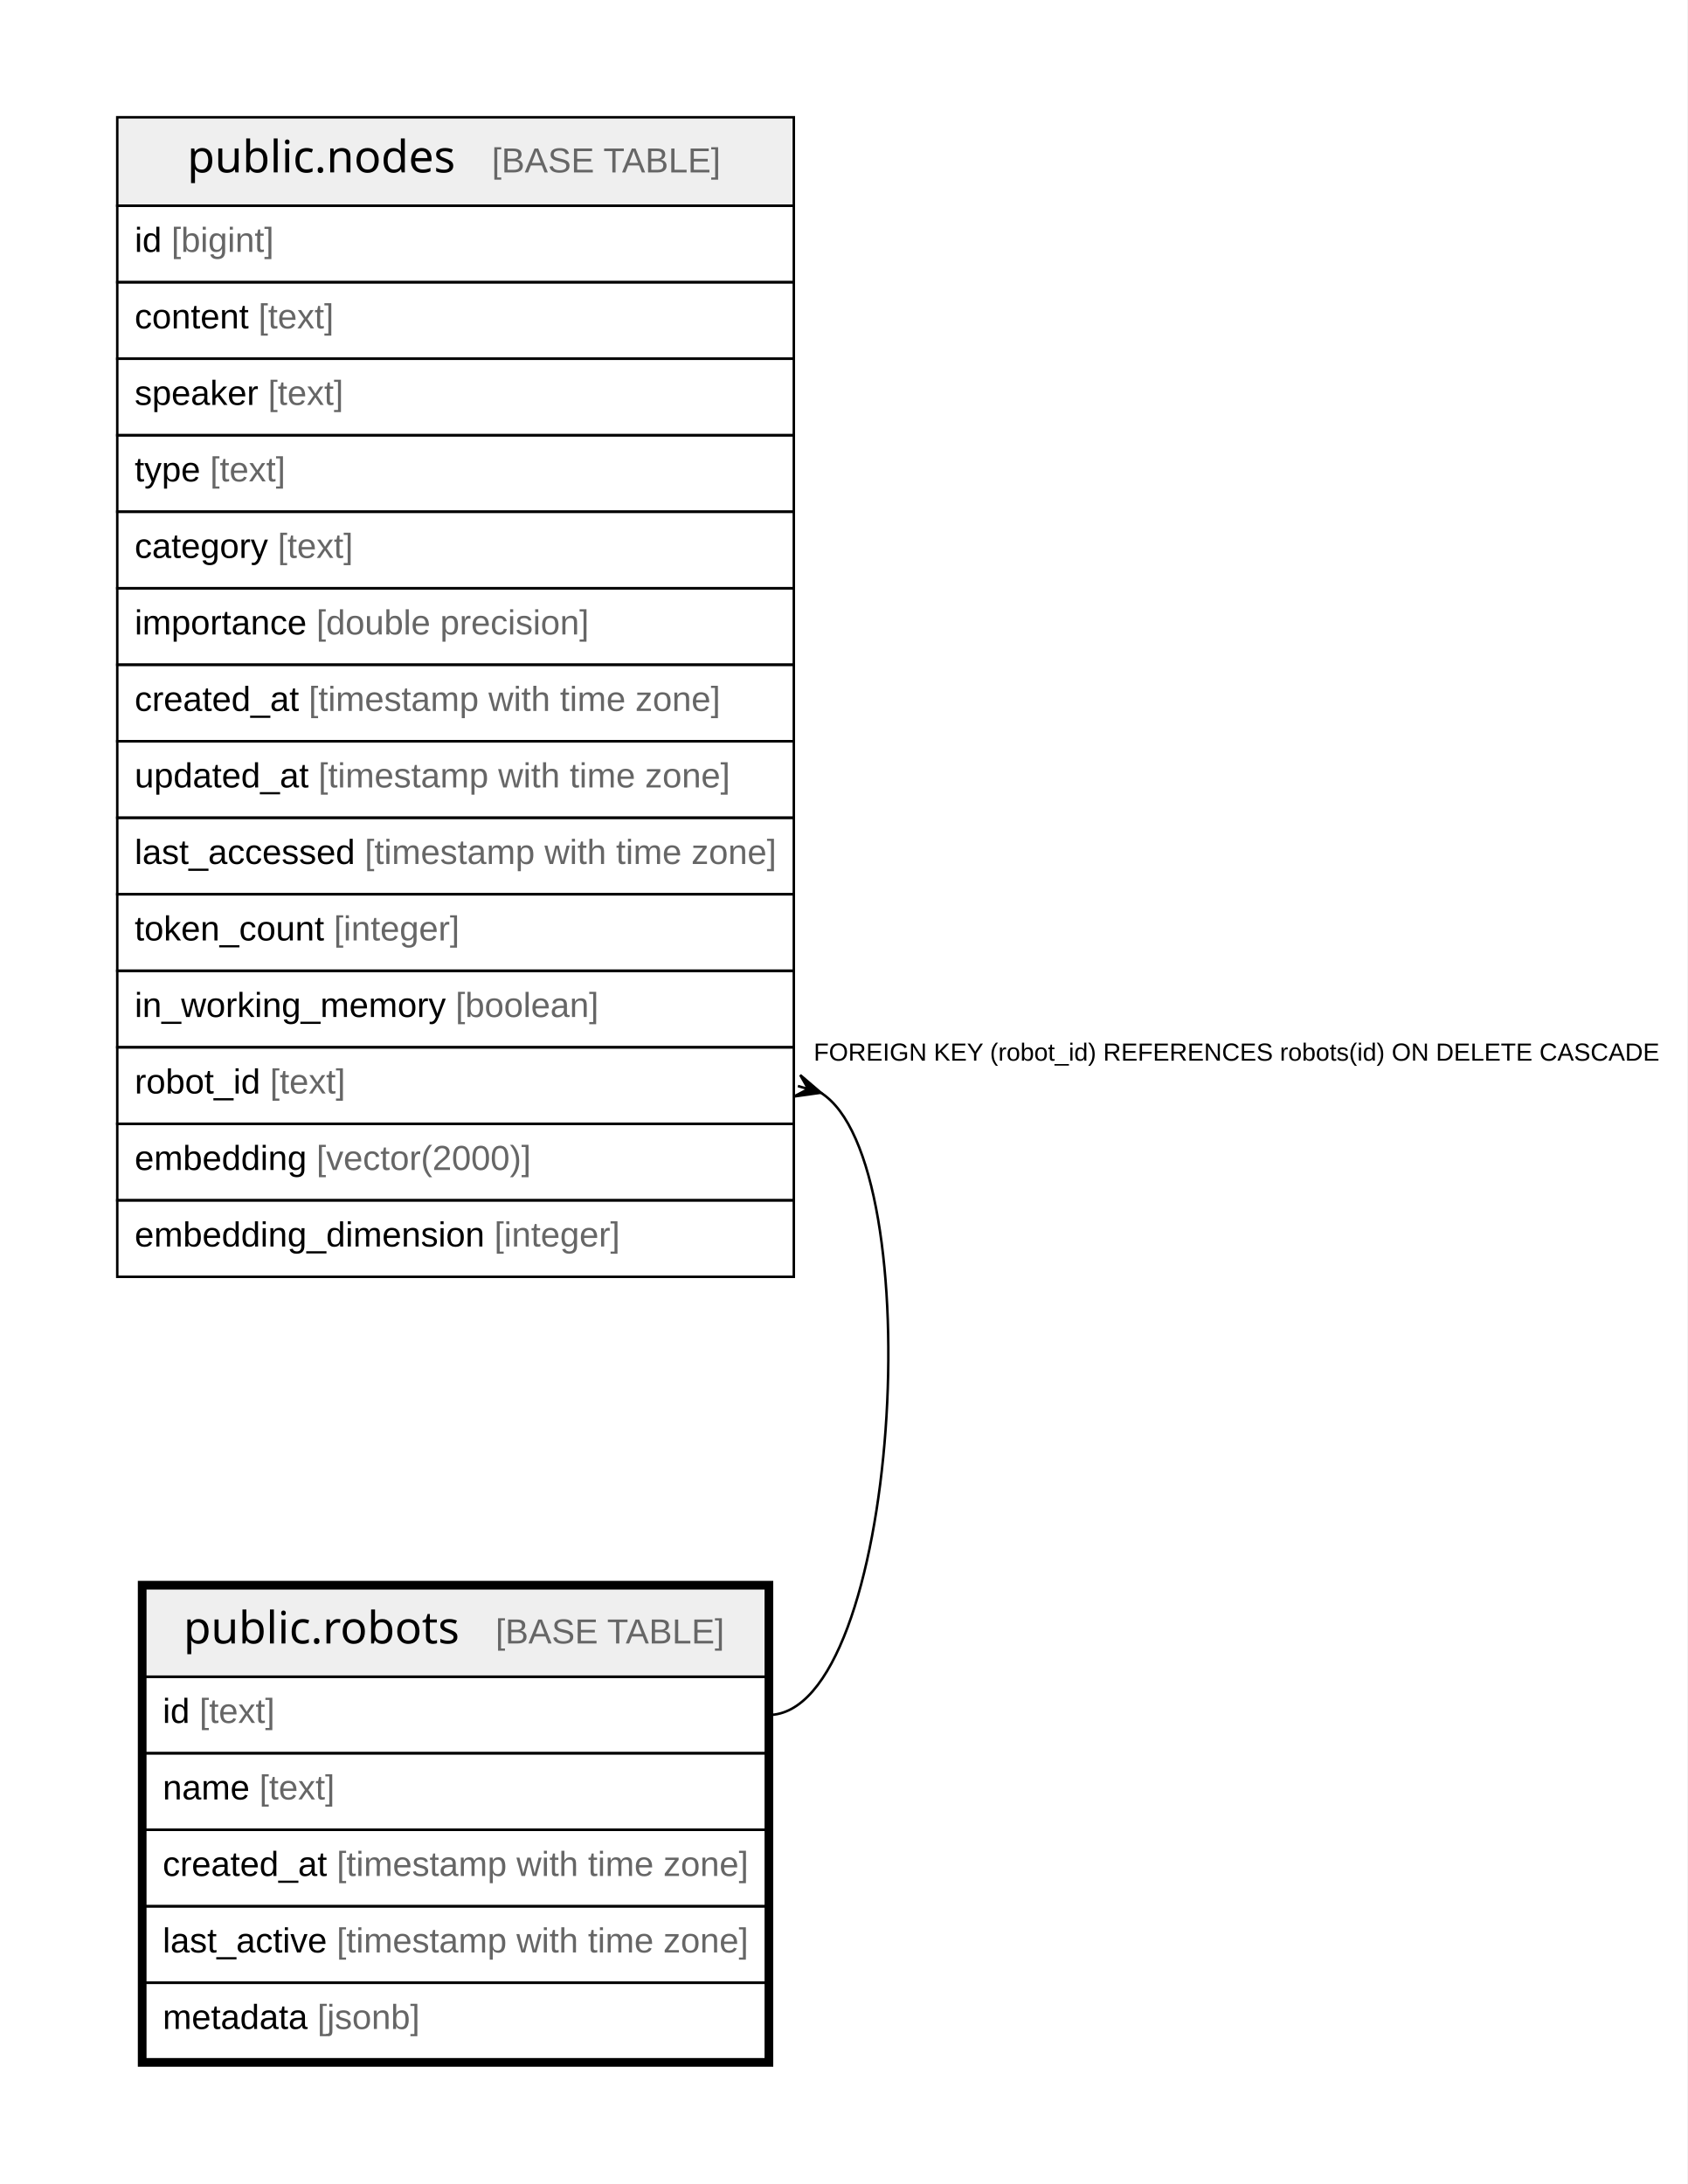
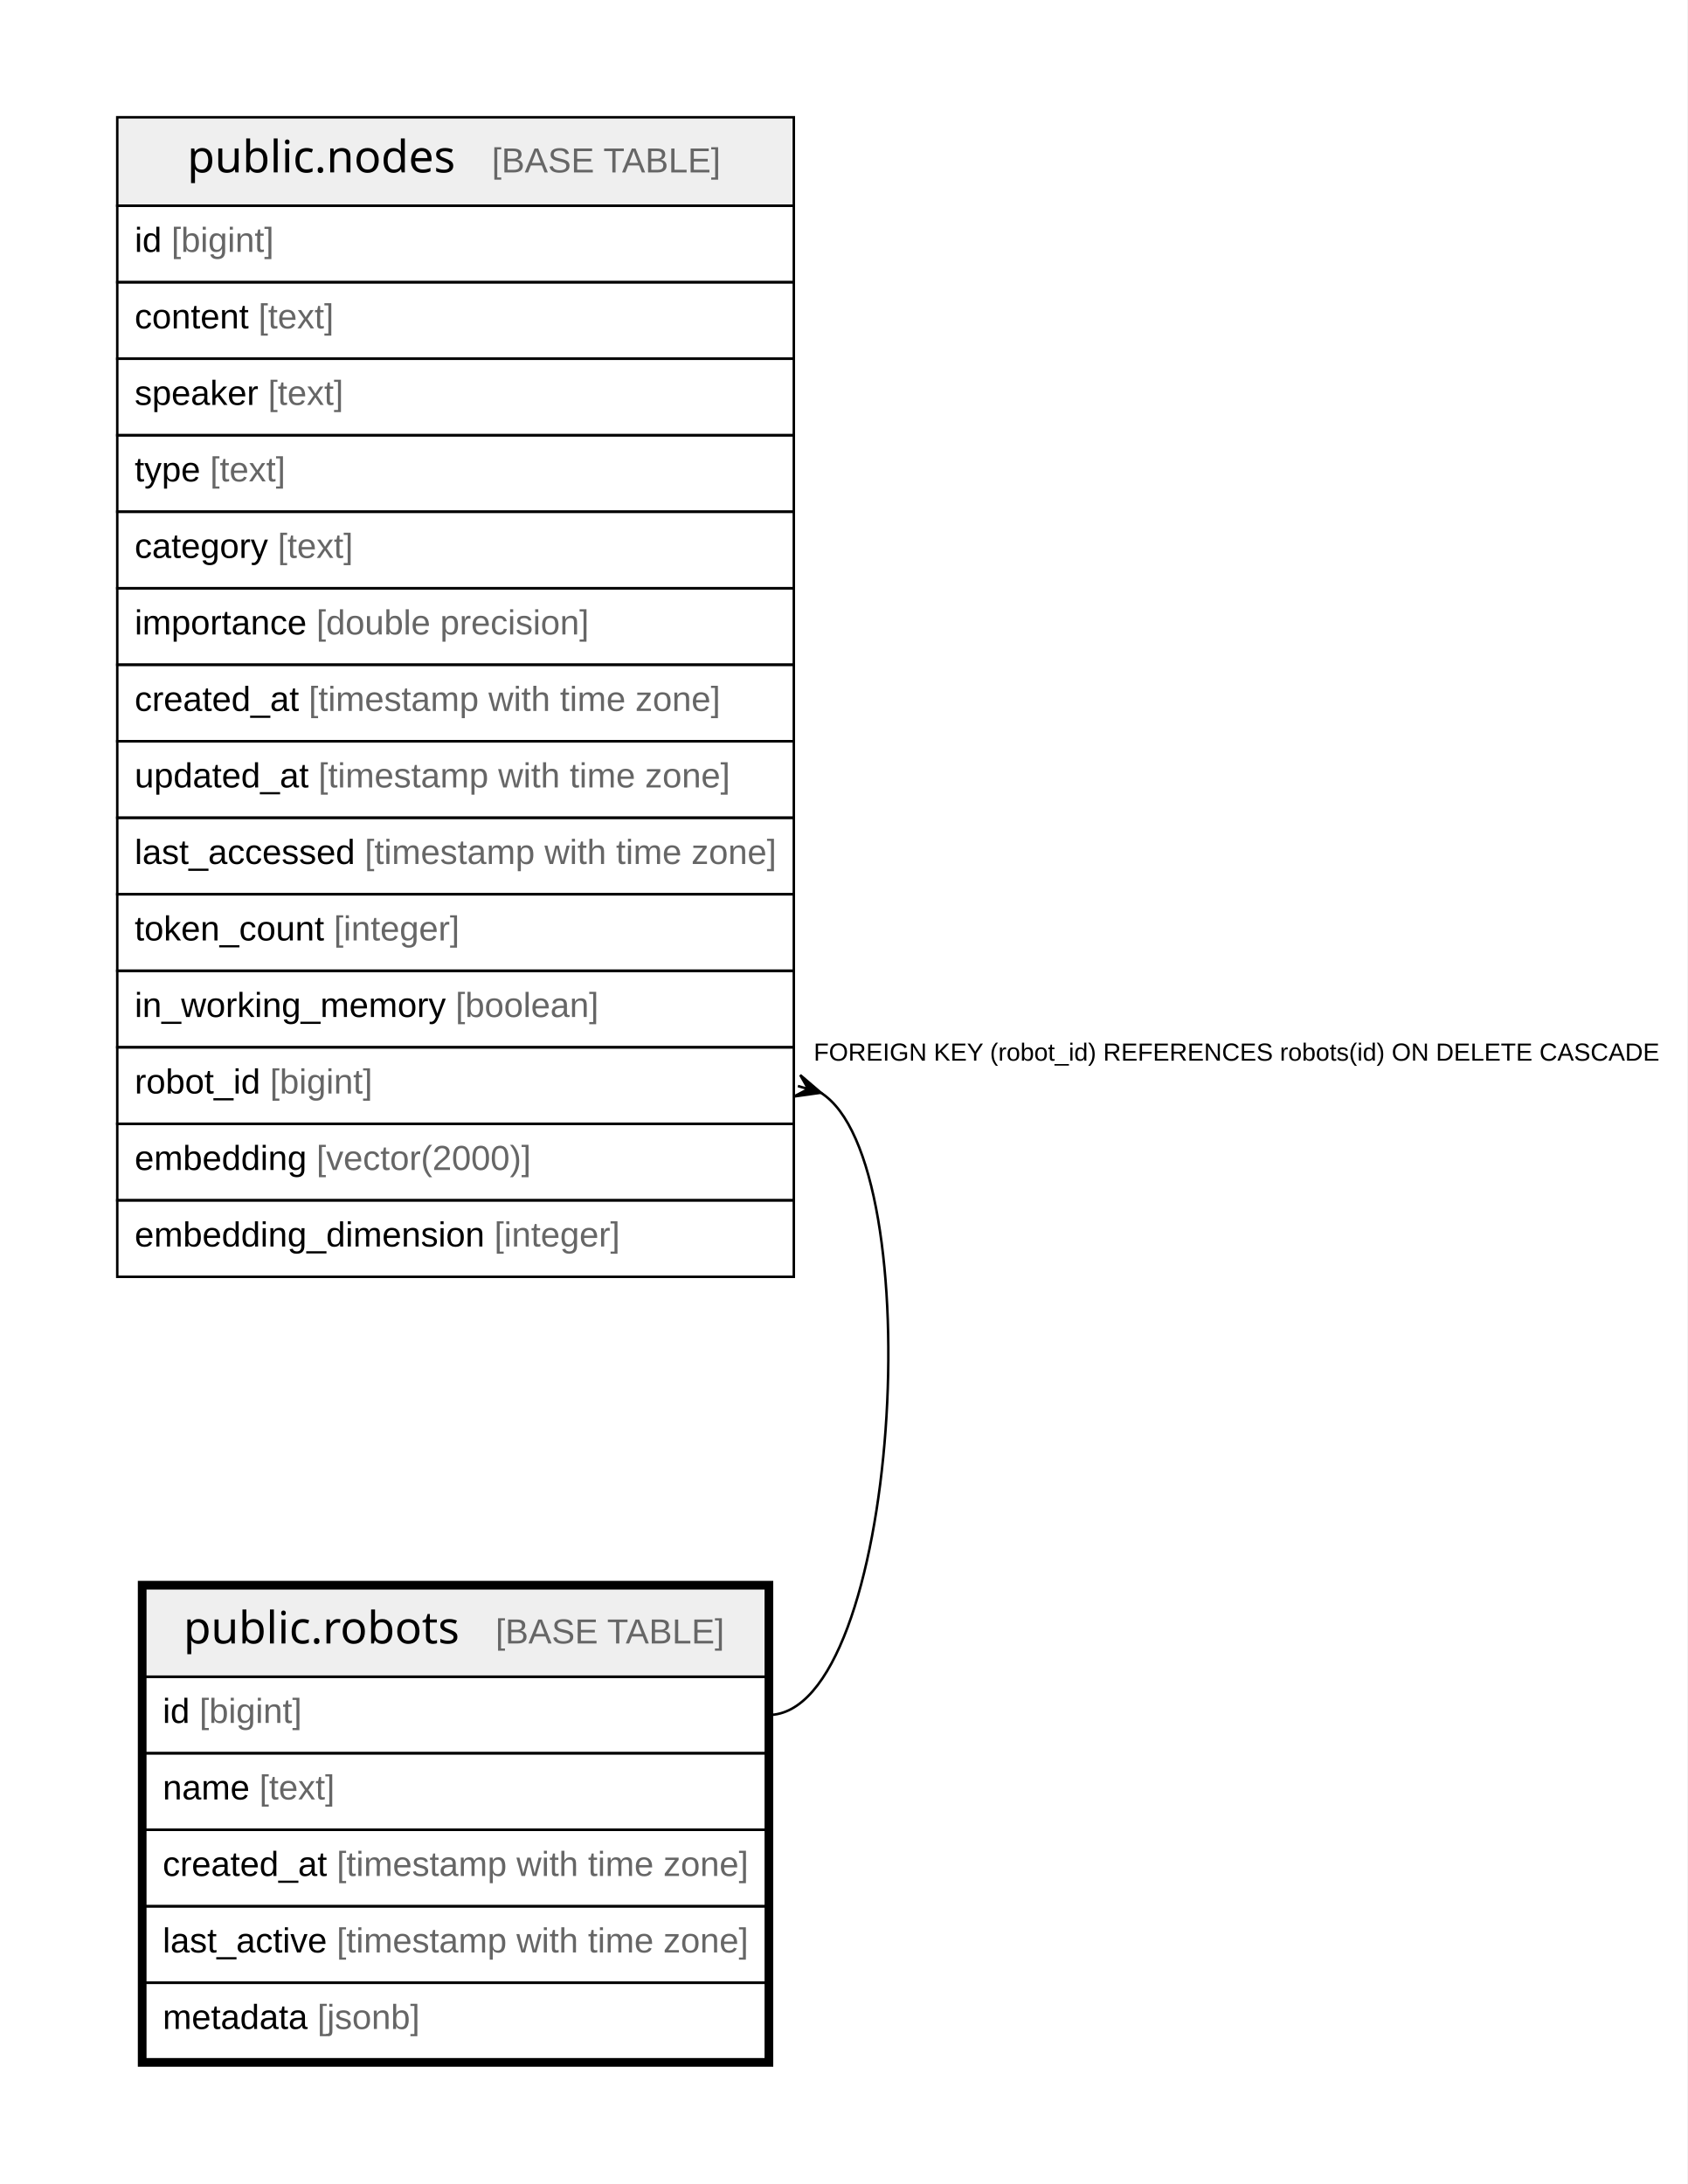
<svg xmlns="http://www.w3.org/2000/svg" width="679pt" height="879pt" viewBox="0.00 0.00 679.17 879.20">
  <g id="graph0" class="graph" transform="scale(1 1) rotate(0) translate(4 875.2)">
    <polygon fill="white" stroke="none" points="-4,4 -4,-875.2 675.17,-875.2 675.17,4 -4,4" />
    <g id="node1" class="node">
      <polygon fill="#efefef" stroke="none" points="54.48,-200.2 54.48,-235.8 304.25,-235.8 304.25,-200.2 54.48,-200.2" />
      <polygon fill="none" stroke="black" points="54.48,-200.2 54.48,-235.8 304.25,-235.8 304.25,-200.2 54.48,-200.2" />
      <text text-anchor="start" x="69.87" y="-213.6" font-family="Arial Bold" font-size="18.00">public.robots</text>
      <text text-anchor="start" x="164.37" y="-213.6" font-family="Arial" font-size="14.00">    </text>
      <text text-anchor="start" x="195.48" y="-213.6" font-family="Arial" font-size="14.00" fill="#666666">[BASE TABLE]</text>
      <polygon fill="none" stroke="black" points="54.48,-169.4 54.48,-200.2 304.25,-200.2 304.25,-169.4 54.48,-169.4" />
      <text text-anchor="start" x="61.48" y="-181.6" font-family="Arial" font-size="14.00">id </text>
-       <text text-anchor="start" x="76.27" y="-181.6" font-family="Arial" font-size="14.00" fill="#666666">[text]</text>
+       <text text-anchor="start" x="76.27" y="-181.6" font-family="Arial" font-size="14.00" fill="#666666">[bigint]</text>
      <polygon fill="none" stroke="black" points="54.48,-138.6 54.48,-169.4 304.25,-169.4 304.25,-138.6 54.48,-138.6" />
      <text text-anchor="start" x="61.48" y="-150.8" font-family="Arial" font-size="14.00">name </text>
      <text text-anchor="start" x="100.39" y="-150.8" font-family="Arial" font-size="14.00" fill="#666666">[text]</text>
      <polygon fill="none" stroke="black" points="54.48,-107.8 54.48,-138.6 304.25,-138.6 304.25,-107.8 54.48,-107.8" />
      <text text-anchor="start" x="61.48" y="-120" font-family="Arial" font-size="14.00">created_at </text>
      <text text-anchor="start" x="131.53" y="-120" font-family="Arial" font-size="14.00" fill="#666666">[timestamp with time zone]</text>
      <polygon fill="none" stroke="black" points="54.48,-77 54.48,-107.8 304.25,-107.8 304.25,-77 54.48,-77" />
      <text text-anchor="start" x="61.48" y="-89.2" font-family="Arial" font-size="14.00">last_active </text>
      <text text-anchor="start" x="131.51" y="-89.2" font-family="Arial" font-size="14.00" fill="#666666">[timestamp with time zone]</text>
      <polygon fill="none" stroke="black" points="54.48,-46.2 54.48,-77 304.25,-77 304.25,-46.2 54.48,-46.2" />
      <text text-anchor="start" x="61.48" y="-58.4" font-family="Arial" font-size="14.00">metadata </text>
      <text text-anchor="start" x="123.74" y="-58.4" font-family="Arial" font-size="14.00" fill="#666666">[jsonb]</text>
      <polygon fill="none" stroke="black" stroke-width="3" points="52.98,-44.7 52.98,-237.3 305.75,-237.3 305.75,-44.7 52.98,-44.7" />
    </g>
    <g id="node2" class="node">
      <polygon fill="#efefef" stroke="none" points="43.2,-792.4 43.2,-828 315.53,-828 315.53,-792.4 43.2,-792.4" />
      <polygon fill="none" stroke="black" points="43.2,-792.4 43.2,-828 315.53,-828 315.53,-792.4 43.2,-792.4" />
      <text text-anchor="start" x="71.38" y="-805.8" font-family="Arial Bold" font-size="18.00">public.nodes</text>
      <text text-anchor="start" x="162.86" y="-805.8" font-family="Arial" font-size="14.00">    </text>
      <text text-anchor="start" x="193.98" y="-805.8" font-family="Arial" font-size="14.00" fill="#666666">[BASE TABLE]</text>
      <polygon fill="none" stroke="black" points="43.2,-761.6 43.2,-792.4 315.53,-792.4 315.53,-761.6 43.2,-761.6" />
      <text text-anchor="start" x="50.2" y="-773.8" font-family="Arial" font-size="14.00">id </text>
      <text text-anchor="start" x="64.99" y="-773.8" font-family="Arial" font-size="14.00" fill="#666666">[bigint]</text>
      <polygon fill="none" stroke="black" points="43.2,-730.8 43.2,-761.6 315.53,-761.6 315.53,-730.8 43.2,-730.8" />
      <text text-anchor="start" x="50.2" y="-743" font-family="Arial" font-size="14.00">content </text>
      <text text-anchor="start" x="100.01" y="-743" font-family="Arial" font-size="14.00" fill="#666666">[text]</text>
      <polygon fill="none" stroke="black" points="43.2,-700 43.2,-730.8 315.53,-730.8 315.53,-700 43.2,-700" />
      <text text-anchor="start" x="50.2" y="-712.2" font-family="Arial" font-size="14.00">speaker </text>
      <text text-anchor="start" x="103.9" y="-712.2" font-family="Arial" font-size="14.00" fill="#666666">[text]</text>
      <polygon fill="none" stroke="black" points="43.2,-669.2 43.2,-700 315.53,-700 315.53,-669.2 43.2,-669.2" />
      <text text-anchor="start" x="50.2" y="-681.4" font-family="Arial" font-size="14.00">type </text>
      <text text-anchor="start" x="80.55" y="-681.4" font-family="Arial" font-size="14.00" fill="#666666">[text]</text>
      <polygon fill="none" stroke="black" points="43.2,-638.4 43.2,-669.2 315.53,-669.2 315.53,-638.4 43.2,-638.4" />
      <text text-anchor="start" x="50.2" y="-650.6" font-family="Arial" font-size="14.00">category </text>
      <text text-anchor="start" x="107.79" y="-650.6" font-family="Arial" font-size="14.00" fill="#666666">[text]</text>
      <polygon fill="none" stroke="black" points="43.2,-607.6 43.2,-638.4 315.53,-638.4 315.53,-607.6 43.2,-607.6" />
      <text text-anchor="start" x="50.2" y="-619.8" font-family="Arial" font-size="14.00">importance </text>
      <text text-anchor="start" x="123.34" y="-619.8" font-family="Arial" font-size="14.00" fill="#666666">[double precision]</text>
      <polygon fill="none" stroke="black" points="43.2,-576.8 43.2,-607.6 315.53,-607.6 315.53,-576.8 43.2,-576.8" />
      <text text-anchor="start" x="50.2" y="-589" font-family="Arial" font-size="14.00">created_at </text>
      <text text-anchor="start" x="120.25" y="-589" font-family="Arial" font-size="14.00" fill="#666666">[timestamp with time zone]</text>
      <polygon fill="none" stroke="black" points="43.2,-546 43.2,-576.8 315.53,-576.8 315.53,-546 43.2,-546" />
      <text text-anchor="start" x="50.2" y="-558.2" font-family="Arial" font-size="14.00">updated_at </text>
      <text text-anchor="start" x="124.16" y="-558.2" font-family="Arial" font-size="14.00" fill="#666666">[timestamp with time zone]</text>
      <polygon fill="none" stroke="black" points="43.2,-515.2 43.2,-546 315.53,-546 315.53,-515.2 43.2,-515.2" />
      <text text-anchor="start" x="50.2" y="-527.4" font-family="Arial" font-size="14.00">last_accessed </text>
      <text text-anchor="start" x="142.81" y="-527.4" font-family="Arial" font-size="14.00" fill="#666666">[timestamp with time zone]</text>
      <polygon fill="none" stroke="black" points="43.2,-484.4 43.2,-515.2 315.53,-515.2 315.53,-484.4 43.2,-484.4" />
      <text text-anchor="start" x="50.2" y="-496.6" font-family="Arial" font-size="14.00">token_count </text>
      <text text-anchor="start" x="130.37" y="-496.6" font-family="Arial" font-size="14.00" fill="#666666">[integer]</text>
      <polygon fill="none" stroke="black" points="43.2,-453.6 43.2,-484.4 315.53,-484.4 315.53,-453.6 43.2,-453.6" />
      <text text-anchor="start" x="50.2" y="-465.8" font-family="Arial" font-size="14.00">in_working_memory </text>
      <text text-anchor="start" x="179.36" y="-465.8" font-family="Arial" font-size="14.00" fill="#666666">[boolean]</text>
      <polygon fill="none" stroke="black" points="43.2,-422.8 43.2,-453.6 315.53,-453.6 315.53,-422.8 43.2,-422.8" />
      <text text-anchor="start" x="50.2" y="-435" font-family="Arial" font-size="14.00">robot_id </text>
-       <text text-anchor="start" x="104.68" y="-435" font-family="Arial" font-size="14.00" fill="#666666">[text]</text>
+       <text text-anchor="start" x="104.68" y="-435" font-family="Arial" font-size="14.00" fill="#666666">[bigint]</text>
      <polygon fill="none" stroke="black" points="43.2,-392 43.2,-422.8 315.53,-422.8 315.53,-392 43.2,-392" />
      <text text-anchor="start" x="50.2" y="-404.2" font-family="Arial" font-size="14.00">embedding </text>
      <text text-anchor="start" x="123.37" y="-404.2" font-family="Arial" font-size="14.00" fill="#666666">[vector(2000)]</text>
      <polygon fill="none" stroke="black" points="43.2,-361.2 43.2,-392 315.53,-392 315.53,-361.2 43.2,-361.2" />
      <text text-anchor="start" x="50.2" y="-373.4" font-family="Arial" font-size="14.00">embedding_dimension </text>
      <text text-anchor="start" x="194.96" y="-373.4" font-family="Arial" font-size="14.00" fill="#666666">[integer]</text>
    </g>
    <g id="edge1" class="edge">
      <path fill="none" stroke="black" d="M326.31,-435.35C371.31,-407.51 358.09,-184.8 305.25,-184.8" />
      <polygon fill="black" stroke="black" points="326.45,-435.31 315.59,-433.79 321.33,-436.8 317.17,-438.01 317.17,-438.01 317.17,-438.01 321.33,-436.8 318.11,-442.43 326.45,-435.31" />
      <text text-anchor="start" x="323.53" y="-448.2" font-family="Arial" font-size="10.00">FOREIGN KEY (robot_id) REFERENCES robots(id) ON DELETE CASCADE</text>
    </g>
  </g>
</svg>
